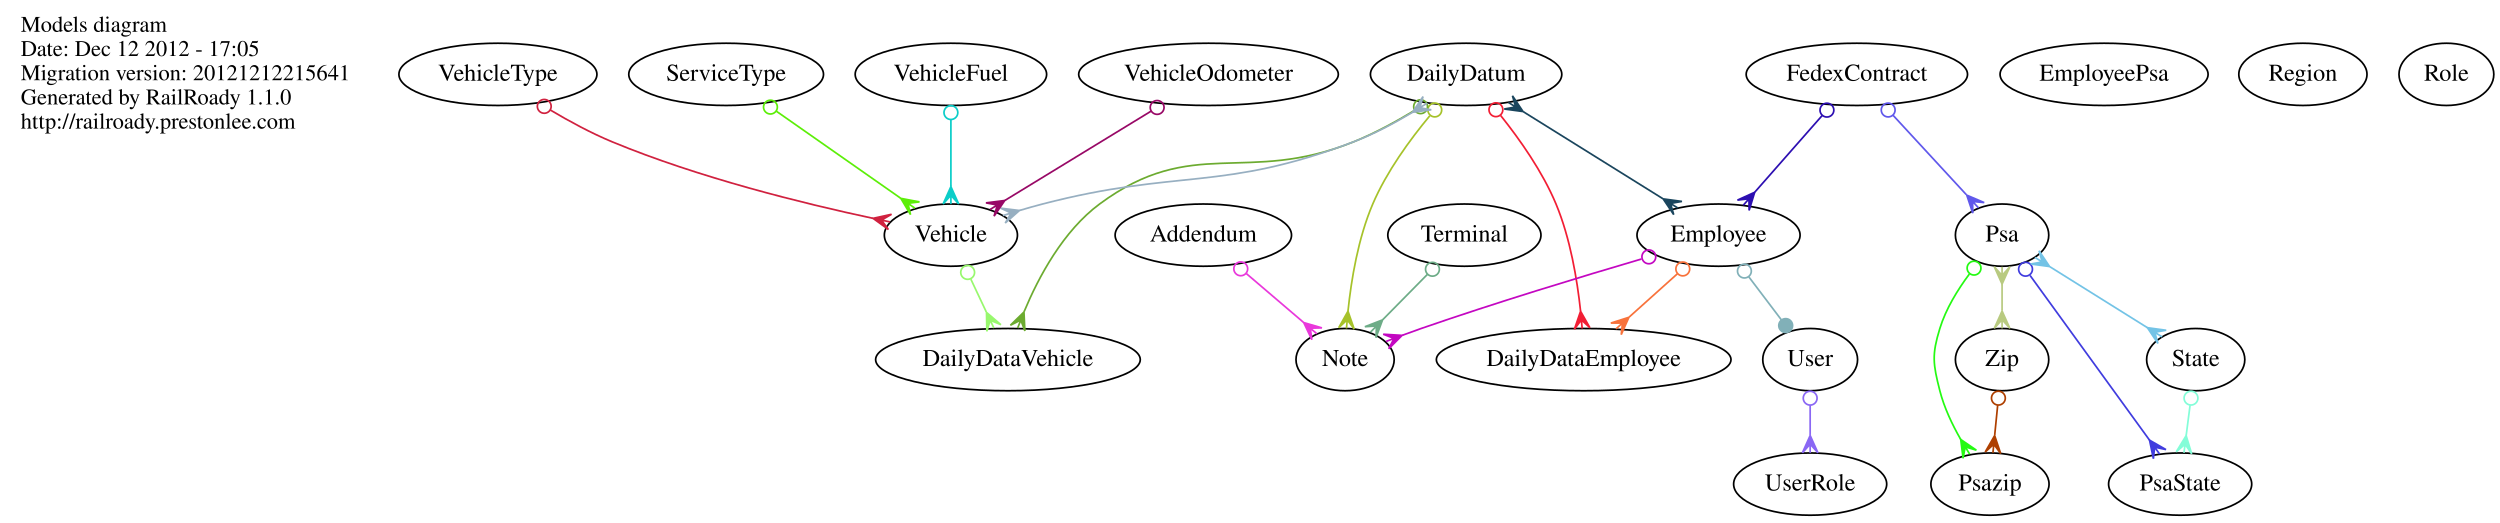
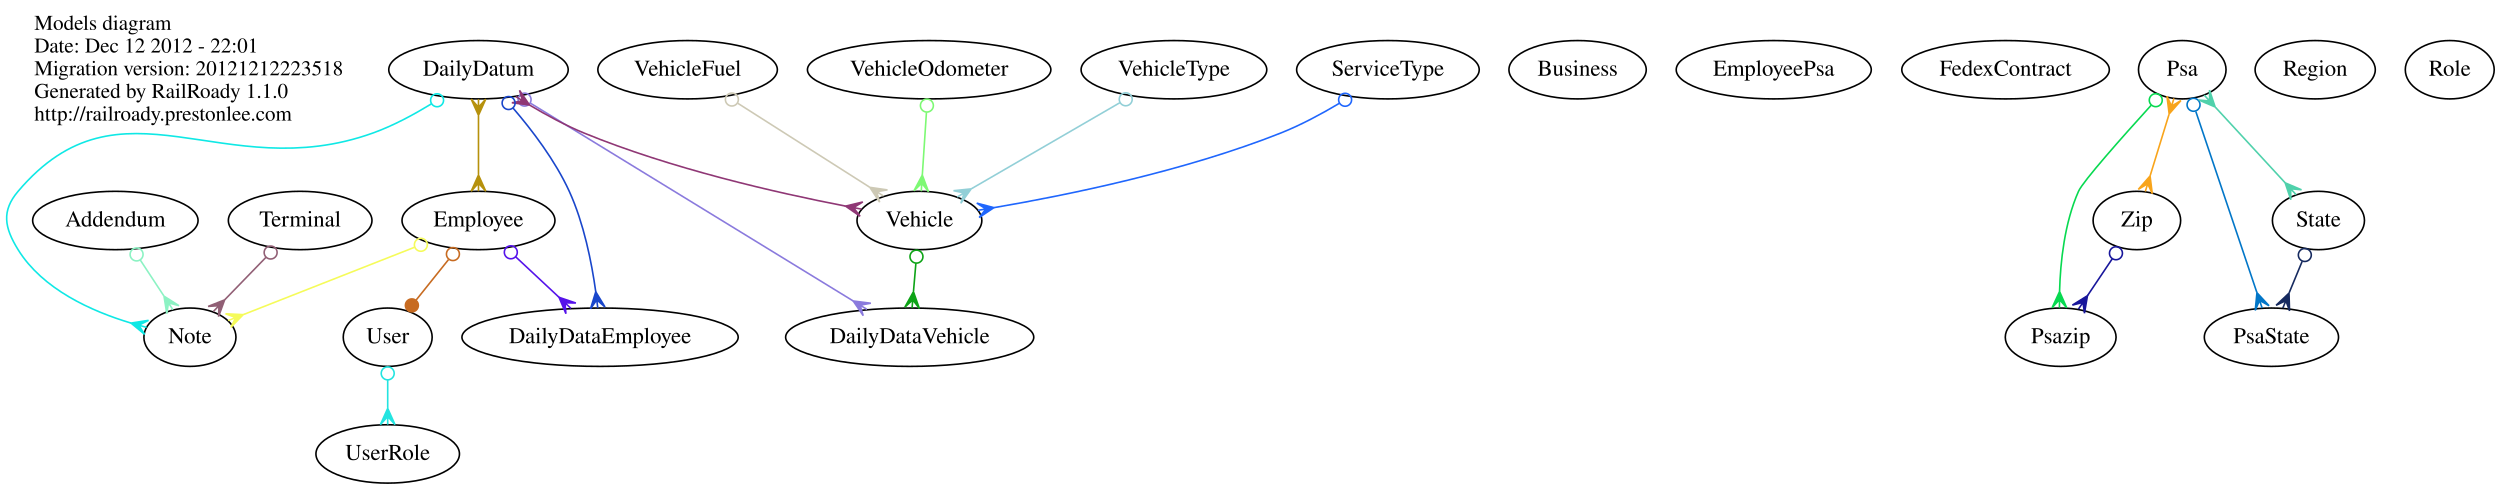
- <svg xmlns="http://www.w3.org/2000/svg" width="1446pt" height="302pt" viewBox="0.00 0.00 1446.00 302.00">
+ <svg xmlns="http://www.w3.org/2000/svg" width="1542pt" height="302pt" viewBox="0.00 0.00 1542.16 302.00">
  <g id="graph0" class="graph" transform="scale(1 1) rotate(0) translate(4 298)">
-     <polygon fill="white" stroke="white" points="-4,5 -4,-298 1443,-298 1443,5 -4,5" />
+     <polygon fill="white" stroke="white" points="-4,5 -4,-298 1539.16,-298 1539.16,5 -4,5" />
    <g id="node1" class="node">
-       <text text-anchor="start" x="8" y="-279.6" font-family="Times,serif" font-size="13.00">Models diagram</text>
-       <text text-anchor="start" x="8" y="-265.6" font-family="Times,serif" font-size="13.00">Date: Dec 12 2012 - 17:05</text>
-       <text text-anchor="start" x="8" y="-251.6" font-family="Times,serif" font-size="13.00">Migration version: 20121212215641</text>
-       <text text-anchor="start" x="8" y="-237.6" font-family="Times,serif" font-size="13.00">Generated by RailRoady 1.1.0</text>
-       <text text-anchor="start" x="8" y="-223.6" font-family="Times,serif" font-size="13.00">http://railroady.prestonlee.com</text>
+       <text text-anchor="start" x="17.159" y="-279.6" font-family="Times,serif" font-size="13.00">Models diagram</text>
+       <text text-anchor="start" x="17.159" y="-265.6" font-family="Times,serif" font-size="13.00">Date: Dec 12 2012 - 22:01</text>
+       <text text-anchor="start" x="17.159" y="-251.6" font-family="Times,serif" font-size="13.00">Migration version: 20121212223518</text>
+       <text text-anchor="start" x="17.159" y="-237.6" font-family="Times,serif" font-size="13.00">Generated by RailRoady 1.1.0</text>
+       <text text-anchor="start" x="17.159" y="-223.6" font-family="Times,serif" font-size="13.00">http://railroady.prestonlee.com</text>
    </g>
    <g id="node2" class="node">
-       <ellipse fill="none" stroke="black" cx="692" cy="-162" rx="51.019" ry="18" />
-       <text text-anchor="middle" x="692" y="-158.3" font-family="Times,serif" font-size="14.00">Addendum</text>
+       <ellipse fill="none" stroke="black" cx="67.159" cy="-162" rx="51.019" ry="18" />
+       <text text-anchor="middle" x="67.159" y="-158.3" font-family="Times,serif" font-size="14.00">Addendum</text>
+     </g>
+     <g id="node10" class="node">
+       <ellipse fill="none" stroke="black" cx="113.159" cy="-90" rx="28.395" ry="18" />
+       <text text-anchor="middle" x="113.159" y="-86.3" font-family="Times,serif" font-size="14.00">Note</text>
+     </g>
+     <g id="edge1" class="edge">
+       <path fill="none" stroke="#8cf2c3" d="M82.462,-137.713C87.121,-130.623 92.257,-122.808 96.972,-115.633" />
+       <ellipse fill="none" stroke="#8cf2c3" cx="80.257" cy="-141.068" rx="4" ry="4" />
+       <polygon fill="#8cf2c3" stroke="#8cf2c3" points="97.161,-115.345 106.413,-109.459 99.907,-111.167 102.653,-106.988 102.653,-106.988 102.653,-106.988 99.907,-111.167 98.892,-104.517 97.161,-115.345 97.161,-115.345" />
+     </g>
+     <g id="node3" class="node">
+       <ellipse fill="none" stroke="black" cx="969.159" cy="-255" rx="42.346" ry="18" />
+       <text text-anchor="middle" x="969.159" y="-251.3" font-family="Times,serif" font-size="14.00">Business</text>
+     </g>
+     <g id="node4" class="node">
+       <ellipse fill="none" stroke="black" cx="366.159" cy="-90" rx="85.214" ry="18" />
+       <text text-anchor="middle" x="366.159" y="-86.3" font-family="Times,serif" font-size="14.00">DailyDataEmployee</text>
+     </g>
+     <g id="node5" class="node">
+       <ellipse fill="none" stroke="black" cx="557.159" cy="-90" rx="76.539" ry="18" />
+       <text text-anchor="middle" x="557.159" y="-86.3" font-family="Times,serif" font-size="14.00">DailyDataVehicle</text>
+     </g>
+     <g id="node6" class="node">
+       <ellipse fill="none" stroke="black" cx="291.159" cy="-255" rx="55.344" ry="18" />
+       <text text-anchor="middle" x="291.159" y="-251.3" font-family="Times,serif" font-size="14.00">DailyDatum</text>
+     </g>
+     <g id="edge2" class="edge">
+       <path fill="none" stroke="#0fe8e5" d="M262.155,-233.981C251.291,-227.323 238.567,-220.473 226.159,-216 133.365,-182.55 71.001,-255.193 7.159,-180 -3.196,-167.803 -1.252,-157.61 7.159,-144 22.275,-119.542 52.475,-105.993 76.786,-98.731" />
+       <ellipse fill="none" stroke="#0fe8e5" cx="265.621" cy="-236.168" rx="4" ry="4" />
+       <polygon fill="#0fe8e5" stroke="#0fe8e5" points="76.802,-98.727 87.637,-100.414 81.623,-97.401 86.444,-96.075 86.444,-96.075 86.444,-96.075 81.623,-97.401 85.251,-91.736 76.802,-98.727 76.802,-98.727" />
+     </g>
+     <g id="edge3" class="edge">
+       <path fill="none" stroke="#8a7add" d="M323.006,-234.485C373.185,-203.736 470.274,-144.241 522.275,-112.376" />
+       <ellipse fill="none" stroke="#8a7add" cx="319.594" cy="-236.575" rx="4" ry="4" />
+       <polygon fill="#8a7add" stroke="#8a7add" points="522.303,-112.359 533.181,-110.971 526.567,-109.747 530.83,-107.134 530.83,-107.134 530.83,-107.134 526.567,-109.747 528.479,-103.297 522.303,-112.359 522.303,-112.359" />
+     </g>
+     <g id="node21" class="node">
+       <ellipse fill="none" stroke="black" cx="563.159" cy="-162" rx="38.495" ry="18" />
+       <text text-anchor="middle" x="563.159" y="-158.3" font-family="Times,serif" font-size="14.00">Vehicle</text>
+     </g>
+     <g id="edge4" class="edge">
+       <path fill="none" stroke="#8f3775" d="M322.787,-233.136C333.115,-226.977 344.844,-220.649 356.159,-216 409.686,-194.007 474.841,-179.138 517.577,-170.877" />
+       <polygon fill="#8f3775" stroke="#8f3775" points="322.64,-233.226 311.763,-234.623 318.378,-235.842 314.117,-238.458 314.117,-238.458 314.117,-238.458 318.378,-235.842 316.471,-242.293 322.64,-233.226 322.64,-233.226" />
+       <polygon fill="#8f3775" stroke="#8f3775" points="517.58,-170.876 528.242,-173.438 522.493,-169.946 527.406,-169.017 527.406,-169.017 527.406,-169.017 522.493,-169.946 526.569,-164.595 517.58,-170.876 517.58,-170.876" />
+     </g>
+     <g id="edge5" class="edge">
+       <path fill="none" stroke="#1946cb" d="M312.389,-231.456C324.314,-217.603 338.499,-198.93 347.159,-180 356.17,-160.303 360.979,-136.179 363.502,-118.018" />
+       <ellipse fill="none" stroke="#1946cb" cx="309.74" cy="-234.463" rx="4" ry="4" />
+       <polygon fill="#1946cb" stroke="#1946cb" points="363.502,-118.016 369.203,-108.648 364.12,-113.054 364.738,-108.092 364.738,-108.092 364.738,-108.092 364.12,-113.054 360.272,-107.536 363.502,-118.016 363.502,-118.016" />
+     </g>
+     <g id="node7" class="node">
+       <ellipse fill="none" stroke="black" cx="291.159" cy="-162" rx="47.169" ry="18" />
+       <text text-anchor="middle" x="291.159" y="-158.3" font-family="Times,serif" font-size="14.00">Employee</text>
+     </g>
+     <g id="edge6" class="edge">
+       <path fill="none" stroke="#b6910c" d="M291.159,-226.549C291.159,-215.083 291.159,-201.792 291.159,-190.339" />
+       <polygon fill="#b6910c" stroke="#b6910c" points="291.159,-226.884 286.659,-236.884 291.159,-231.884 291.159,-236.884 291.159,-236.884 291.159,-236.884 291.159,-231.884 295.659,-236.884 291.159,-226.884 291.159,-226.884" />
+       <polygon fill="#b6910c" stroke="#b6910c" points="291.159,-190.04 295.659,-180.04 291.159,-185.04 291.159,-180.04 291.159,-180.04 291.159,-180.04 291.159,-185.04 286.659,-180.04 291.159,-190.04 291.159,-190.04" />
+     </g>
+     <g id="edge7" class="edge">
+       <path fill="none" stroke="#f5fb5a" d="M251.62,-145.451C219.975,-133.006 176.105,-115.754 146.286,-104.027" />
+       <ellipse fill="none" stroke="#f5fb5a" cx="255.614" cy="-147.021" rx="4" ry="4" />
+       <polygon fill="#f5fb5a" stroke="#f5fb5a" points="146.057,-103.937 138.397,-96.09 141.403,-102.107 136.75,-100.277 136.75,-100.277 136.75,-100.277 141.403,-102.107 135.103,-104.465 146.057,-103.937 146.057,-103.937" />
+     </g>
+     <g id="node19" class="node">
+       <ellipse fill="none" stroke="black" cx="235.159" cy="-90" rx="27.422" ry="18" />
+       <text text-anchor="middle" x="235.159" y="-86.3" font-family="Times,serif" font-size="14.00">User</text>
+     </g>
+     <g id="edge8" class="edge">
+       <path fill="none" stroke="#c76b21" d="M272.685,-137.908C266.244,-129.856 259.039,-120.85 252.678,-112.898" />
+       <ellipse fill="none" stroke="#c76b21" cx="275.389" cy="-141.287" rx="4" ry="4" />
+       <ellipse fill="#c76b21" stroke="#c76b21" cx="250.067" cy="-109.634" rx="4" ry="4" />
+     </g>
+     <g id="edge9" class="edge">
+       <path fill="none" stroke="#5512ea" d="M314.032,-139.652C322.506,-131.743 332.162,-122.731 340.841,-114.631" />
+       <ellipse fill="none" stroke="#5512ea" cx="311.102" cy="-142.387" rx="4" ry="4" />
+       <polygon fill="#5512ea" stroke="#5512ea" points="340.851,-114.621 351.232,-111.087 344.507,-111.209 348.162,-107.797 348.162,-107.797 348.162,-107.797 344.507,-111.209 345.092,-104.508 340.851,-114.621 340.851,-114.621" />
+     </g>
+     <g id="node8" class="node">
+       <ellipse fill="none" stroke="black" cx="1090.16" cy="-255" rx="60.167" ry="18" />
+       <text text-anchor="middle" x="1090.16" y="-251.3" font-family="Times,serif" font-size="14.00">EmployeePsa</text>
    </g>
    <g id="node9" class="node">
-       <ellipse fill="none" stroke="black" cx="774" cy="-90" rx="28.395" ry="18" />
-       <text text-anchor="middle" x="774" y="-86.3" font-family="Times,serif" font-size="14.00">Note</text>
-     </g>
-     <g id="edge1" class="edge">
-       <path fill="none" stroke="#e938db" d="M716.863,-139.776C727.312,-130.856 739.425,-120.516 749.801,-111.657" />
-       <ellipse fill="none" stroke="#e938db" cx="713.649" cy="-142.519" rx="4" ry="4" />
-       <polygon fill="#e938db" stroke="#e938db" points="750.08,-111.419 760.608,-108.349 753.883,-108.173 757.686,-104.927 757.686,-104.927 757.686,-104.927 753.883,-108.173 754.764,-101.504 750.08,-111.419 750.08,-111.419" />
-     </g>
-     <g id="node3" class="node">
-       <ellipse fill="none" stroke="black" cx="912" cy="-90" rx="85.214" ry="18" />
-       <text text-anchor="middle" x="912" y="-86.3" font-family="Times,serif" font-size="14.00">DailyDataEmployee</text>
-     </g>
-     <g id="node4" class="node">
-       <ellipse fill="none" stroke="black" cx="579" cy="-90" rx="76.539" ry="18" />
-       <text text-anchor="middle" x="579" y="-86.3" font-family="Times,serif" font-size="14.00">DailyDataVehicle</text>
-     </g>
-     <g id="node5" class="node">
-       <ellipse fill="none" stroke="black" cx="844" cy="-255" rx="55.344" ry="18" />
-       <text text-anchor="middle" x="844" y="-251.3" font-family="Times,serif" font-size="14.00">DailyDatum</text>
-     </g>
-     <g id="edge2" class="edge">
-       <path fill="none" stroke="#a6c22a" d="M823.016,-231.053C811.515,-217.231 798.008,-198.724 790,-180 781.576,-160.304 777.587,-136.319 775.698,-118.213" />
-       <ellipse fill="none" stroke="#a6c22a" cx="825.872" cy="-234.4" rx="4" ry="4" />
-       <polygon fill="#a6c22a" stroke="#a6c22a" points="775.68,-118.01 779.274,-107.65 775.236,-113.03 774.791,-108.05 774.791,-108.05 774.791,-108.05 775.236,-113.03 770.309,-108.449 775.68,-118.01 775.68,-118.01" />
-     </g>
-     <g id="edge3" class="edge">
-       <path fill="none" stroke="#6cab30" d="M814.263,-234.183C803.499,-227.674 791.027,-220.868 779,-216 716.65,-190.763 686.075,-220.004 632,-180 610.975,-164.446 596.733,-137.842 588.354,-117.762" />
-       <ellipse fill="none" stroke="#6cab30" cx="817.667" cy="-236.289" rx="4" ry="4" />
-       <polygon fill="#6cab30" stroke="#6cab30" points="588.264,-117.534 588.792,-106.581 586.434,-112.881 584.604,-108.228 584.604,-108.228 584.604,-108.228 586.434,-112.881 580.416,-109.875 588.264,-117.534 588.264,-117.534" />
+       <ellipse fill="none" stroke="black" cx="1233.16" cy="-255" rx="64.017" ry="18" />
+       <text text-anchor="middle" x="1233.16" y="-251.3" font-family="Times,serif" font-size="14.00">FedexContract</text>
+     </g>
+     <g id="node11" class="node">
+       <ellipse fill="none" stroke="black" cx="1342.16" cy="-255" rx="27" ry="18" />
+       <text text-anchor="middle" x="1342.16" y="-251.3" font-family="Times,serif" font-size="14.00">Psa</text>
+     </g>
+     <g id="node13" class="node">
+       <ellipse fill="none" stroke="black" cx="1267.16" cy="-90" rx="34.171" ry="18" />
+       <text text-anchor="middle" x="1267.16" y="-86.3" font-family="Times,serif" font-size="14.00">Psazip</text>
+     </g>
+     <g id="edge10" class="edge">
+       <path fill="none" stroke="#07d950" d="M1322.98,-233.1C1305.14,-213.466 1280.91,-186.198 1278.16,-180 1269.54,-160.585 1266.98,-136.581 1266.47,-118.397" />
+       <ellipse fill="none" stroke="#07d950" cx="1325.81" cy="-236.214" rx="4" ry="4" />
+       <polygon fill="#07d950" stroke="#07d950" points="1266.47,-118.18 1270.88,-108.141 1266.43,-113.18 1266.38,-108.181 1266.38,-108.181 1266.38,-108.181 1266.43,-113.18 1261.88,-108.22 1266.47,-118.18 1266.47,-118.18" />
+     </g>
+     <g id="node25" class="node">
+       <ellipse fill="none" stroke="black" cx="1314.16" cy="-162" rx="27" ry="18" />
+       <text text-anchor="middle" x="1314.16" y="-158.3" font-family="Times,serif" font-size="14.00">Zip</text>
+     </g>
+     <g id="edge11" class="edge">
+       <path fill="none" stroke="#f8a41b" d="M1333.96,-227.356C1330.31,-215.493 1326.02,-201.552 1322.37,-189.684" />
+       <polygon fill="#f8a41b" stroke="#f8a41b" points="1334.08,-227.751 1332.72,-238.633 1335.55,-232.53 1337.02,-237.309 1337.02,-237.309 1337.02,-237.309 1335.55,-232.53 1341.32,-235.986 1334.08,-227.751 1334.08,-227.751" />
+       <polygon fill="#f8a41b" stroke="#f8a41b" points="1322.3,-189.451 1323.66,-178.57 1320.83,-184.672 1319.36,-179.893 1319.36,-179.893 1319.36,-179.893 1320.83,-184.672 1315.06,-181.217 1322.3,-189.451 1322.3,-189.451" />
+     </g>
+     <g id="node12" class="node">
+       <ellipse fill="none" stroke="black" cx="1397.16" cy="-90" rx="41.394" ry="18" />
+       <text text-anchor="middle" x="1397.16" y="-86.3" font-family="Times,serif" font-size="14.00">PsaState</text>
+     </g>
+     <g id="edge12" class="edge">
+       <path fill="none" stroke="#0176c8" d="M1350.52,-229.236C1360.67,-199.145 1377.73,-148.577 1388.16,-117.657" />
+       <ellipse fill="none" stroke="#0176c8" cx="1349.12" cy="-233.38" rx="4" ry="4" />
+       <polygon fill="#0176c8" stroke="#0176c8" points="1388.23,-117.458 1395.69,-109.421 1389.83,-112.72 1391.43,-107.983 1391.43,-107.983 1391.43,-107.983 1389.83,-112.72 1387.17,-106.544 1388.23,-117.458 1388.23,-117.458" />
+     </g>
+     <g id="node17" class="node">
+       <ellipse fill="none" stroke="black" cx="1426.16" cy="-162" rx="28.395" ry="18" />
+       <text text-anchor="middle" x="1426.16" y="-158.3" font-family="Times,serif" font-size="14.00">State</text>
+     </g>
+     <g id="edge13" class="edge">
+       <path fill="none" stroke="#4fd1ab" d="M1362.76,-231.68C1375.8,-217.556 1392.59,-199.366 1405.62,-185.255" />
+       <polygon fill="#4fd1ab" stroke="#4fd1ab" points="1362.44,-232.031 1352.35,-236.327 1359.05,-235.705 1355.66,-239.379 1355.66,-239.379 1355.66,-239.379 1359.05,-235.705 1358.96,-242.432 1362.44,-232.031 1362.44,-232.031" />
+       <polygon fill="#4fd1ab" stroke="#4fd1ab" points="1405.63,-185.235 1415.72,-180.939 1409.03,-181.561 1412.42,-177.887 1412.42,-177.887 1412.42,-177.887 1409.03,-181.561 1409.11,-174.834 1405.63,-185.235 1405.63,-185.235" />
+     </g>
+     <g id="node14" class="node">
+       <ellipse fill="none" stroke="black" cx="1424.16" cy="-255" rx="37.07" ry="18" />
+       <text text-anchor="middle" x="1424.16" y="-251.3" font-family="Times,serif" font-size="14.00">Region</text>
+     </g>
+     <g id="node15" class="node">
+       <ellipse fill="none" stroke="black" cx="1507.16" cy="-255" rx="27.422" ry="18" />
+       <text text-anchor="middle" x="1507.16" y="-251.3" font-family="Times,serif" font-size="14.00">Role</text>
+     </g>
+     <g id="node16" class="node">
+       <ellipse fill="none" stroke="black" cx="852.159" cy="-255" rx="56.317" ry="18" />
+       <text text-anchor="middle" x="852.159" y="-251.3" font-family="Times,serif" font-size="14.00">ServiceType</text>
+     </g>
+     <g id="edge14" class="edge">
+       <path fill="none" stroke="#1f66fd" d="M822.22,-234.315C811.227,-227.754 798.458,-220.882 786.159,-216 727.188,-192.591 655.171,-177.783 609.234,-169.942" />
+       <ellipse fill="none" stroke="#1f66fd" cx="825.75" cy="-236.472" rx="4" ry="4" />
+       <polygon fill="#1f66fd" stroke="#1f66fd" points="609.139,-169.926 600.016,-163.843 604.208,-169.104 599.276,-168.281 599.276,-168.281 599.276,-168.281 604.208,-169.104 598.536,-172.72 609.139,-169.926 609.139,-169.926" />
+     </g>
+     <g id="edge15" class="edge">
+       <path fill="none" stroke="#162a5f" d="M1416.12,-136.778C1413.54,-130.544 1410.75,-123.805 1408.12,-117.463" />
+       <ellipse fill="none" stroke="#162a5f" cx="1417.76" cy="-140.716" rx="4" ry="4" />
+       <polygon fill="#162a5f" stroke="#162a5f" points="1408.01,-117.195 1408.34,-106.234 1406.1,-112.575 1404.18,-107.956 1404.18,-107.956 1404.18,-107.956 1406.1,-112.575 1400.03,-109.679 1408.01,-117.195 1408.01,-117.195" />
+     </g>
+     <g id="node18" class="node">
+       <ellipse fill="none" stroke="black" cx="181.159" cy="-162" rx="44.295" ry="18" />
+       <text text-anchor="middle" x="181.159" y="-158.3" font-family="Times,serif" font-size="14.00">Terminal</text>
+     </g>
+     <g id="edge16" class="edge">
+       <path fill="none" stroke="#915f75" d="M160.101,-139.322C152.024,-131.008 142.801,-121.514 134.681,-113.155" />
+       <ellipse fill="none" stroke="#915f75" cx="162.942" cy="-142.247" rx="4" ry="4" />
+       <polygon fill="#915f75" stroke="#915f75" points="134.566,-113.037 130.826,-102.728 131.082,-109.45 127.598,-105.864 127.598,-105.864 127.598,-105.864 131.082,-109.45 124.371,-108.999 134.566,-113.037 134.566,-113.037" />
    </g>
    <g id="node20" class="node">
-       <ellipse fill="none" stroke="black" cx="546" cy="-162" rx="38.495" ry="18" />
-       <text text-anchor="middle" x="546" y="-158.3" font-family="Times,serif" font-size="14.00">Vehicle</text>
-     </g>
-     <g id="edge4" class="edge">
-       <path fill="none" stroke="#97afc1" d="M812.772,-232.923C802.391,-226.697 790.53,-220.382 779,-216 702.738,-187.015 677.969,-200.492 599,-180 594.674,-178.877 590.181,-177.606 585.723,-176.275" />
-       <polygon fill="#97afc1" stroke="#97afc1" points="812.973,-233.048 819.096,-242.145 817.221,-235.685 821.469,-238.322 821.469,-238.322 821.469,-238.322 817.221,-235.685 823.843,-234.499 812.973,-233.048 812.973,-233.048" />
-       <polygon fill="#97afc1" stroke="#97afc1" points="585.652,-176.253 577.425,-169.004 580.875,-174.779 576.097,-173.304 576.097,-173.304 576.097,-173.304 580.875,-174.779 574.77,-177.604 585.652,-176.253 585.652,-176.253" />
-     </g>
-     <g id="edge5" class="edge">
-       <path fill="none" stroke="#f21e34" d="M863.962,-231.206C875.078,-217.311 888.207,-198.681 896,-180 904.247,-160.229 908.249,-136.249 910.187,-118.164" />
-       <ellipse fill="none" stroke="#f21e34" cx="861.235" cy="-234.532" rx="4" ry="4" />
-       <polygon fill="#f21e34" stroke="#f21e34" points="910.205,-117.972 915.607,-108.43 910.666,-112.994 911.127,-108.015 911.127,-108.015 911.127,-108.015 910.666,-112.994 906.646,-107.6 910.205,-117.972 910.205,-117.972" />
-     </g>
-     <g id="node6" class="node">
-       <ellipse fill="none" stroke="black" cx="990" cy="-162" rx="47.169" ry="18" />
-       <text text-anchor="middle" x="990" y="-158.3" font-family="Times,serif" font-size="14.00">Employee</text>
-     </g>
-     <g id="edge6" class="edge">
-       <path fill="none" stroke="#1a455d" d="M877.225,-233.291C901.358,-218.25 933.839,-198.004 957.745,-183.104" />
-       <polygon fill="#1a455d" stroke="#1a455d" points="876.924,-233.479 866.057,-234.95 872.68,-236.124 868.437,-238.769 868.437,-238.769 868.437,-238.769 872.68,-236.124 870.817,-242.588 876.924,-233.479 876.924,-233.479" />
-       <polygon fill="#1a455d" stroke="#1a455d" points="957.965,-182.967 968.832,-181.497 962.208,-180.322 966.451,-177.678 966.451,-177.678 966.451,-177.678 962.208,-180.322 964.071,-173.859 957.965,-182.967 957.965,-182.967" />
-     </g>
-     <g id="edge7" class="edge">
-       <path fill="none" stroke="#c307c1" d="M945.426,-148.194C910.539,-137.948 860.909,-122.88 818,-108 814.465,-106.774 810.79,-105.444 807.139,-104.087" />
-       <ellipse fill="none" stroke="#c307c1" cx="949.682" cy="-149.44" rx="4" ry="4" />
-       <polygon fill="#c307c1" stroke="#c307c1" points="806.986,-104.029 799.233,-96.274 802.311,-102.255 797.637,-100.481 797.637,-100.481 797.637,-100.481 802.311,-102.255 796.04,-104.688 806.986,-104.029 806.986,-104.029" />
-     </g>
-     <g id="node18" class="node">
-       <ellipse fill="none" stroke="black" cx="1043" cy="-90" rx="27.422" ry="18" />
-       <text text-anchor="middle" x="1043" y="-86.3" font-family="Times,serif" font-size="14.00">User</text>
-     </g>
-     <g id="edge8" class="edge">
-       <path fill="none" stroke="#81b0b8" d="M1007.48,-137.908C1013.58,-129.856 1020.4,-120.85 1026.42,-112.898" />
-       <ellipse fill="none" stroke="#81b0b8" cx="1004.97" cy="-141.222" rx="4" ry="4" />
-       <ellipse fill="#81b0b8" stroke="#81b0b8" cx="1028.84" cy="-109.7" rx="4" ry="4" />
-     </g>
-     <g id="edge9" class="edge">
-       <path fill="none" stroke="#f8723b" d="M966.212,-139.652C957.4,-131.743 947.358,-122.731 938.331,-114.631" />
-       <ellipse fill="none" stroke="#f8723b" cx="969.324" cy="-142.444" rx="4" ry="4" />
-       <polygon fill="#f8723b" stroke="#f8723b" points="938.159,-114.476 933.723,-104.448 934.438,-111.137 930.717,-107.797 930.717,-107.797 930.717,-107.797 934.438,-111.137 927.711,-111.146 938.159,-114.476 938.159,-114.476" />
-     </g>
-     <g id="node7" class="node">
-       <ellipse fill="none" stroke="black" cx="1213" cy="-255" rx="60.167" ry="18" />
-       <text text-anchor="middle" x="1213" y="-251.3" font-family="Times,serif" font-size="14.00">EmployeePsa</text>
-     </g>
-     <g id="node8" class="node">
-       <ellipse fill="none" stroke="black" cx="1070" cy="-255" rx="64.017" ry="18" />
-       <text text-anchor="middle" x="1070" y="-251.3" font-family="Times,serif" font-size="14.00">FedexContract</text>
-     </g>
-     <g id="edge10" class="edge">
-       <path fill="none" stroke="#2c0eb1" d="M1049.93,-231.174C1038.06,-217.668 1023.04,-200.581 1011,-186.893" />
-       <ellipse fill="none" stroke="#2c0eb1" cx="1052.69" cy="-234.305" rx="4" ry="4" />
-       <polygon fill="#2c0eb1" stroke="#2c0eb1" points="1010.91,-186.789 1007.69,-176.308 1007.61,-183.034 1004.31,-179.279 1004.31,-179.279 1004.31,-179.279 1007.61,-183.034 1000.93,-182.25 1010.91,-186.789 1010.91,-186.789" />
-     </g>
-     <g id="node10" class="node">
-       <ellipse fill="none" stroke="black" cx="1154" cy="-162" rx="27" ry="18" />
-       <text text-anchor="middle" x="1154" y="-158.3" font-family="Times,serif" font-size="14.00">Psa</text>
-     </g>
-     <g id="edge11" class="edge">
-       <path fill="none" stroke="#6058eb" d="M1090.85,-231.416C1103.77,-217.412 1120.32,-199.489 1133.23,-185.501" />
-       <ellipse fill="none" stroke="#6058eb" cx="1088.12" cy="-234.37" rx="4" ry="4" />
-       <polygon fill="#6058eb" stroke="#6058eb" points="1133.58,-185.127 1143.66,-180.831 1136.97,-181.453 1140.36,-177.779 1140.36,-177.779 1140.36,-177.779 1136.97,-181.453 1137.05,-174.727 1133.58,-185.127 1133.58,-185.127" />
-     </g>
-     <g id="node12" class="node">
-       <ellipse fill="none" stroke="black" cx="1147" cy="-18" rx="34.171" ry="18" />
-       <text text-anchor="middle" x="1147" y="-14.3" font-family="Times,serif" font-size="14.00">Psazip</text>
-     </g>
-     <g id="edge12" class="edge">
-       <path fill="none" stroke="#24fa12" d="M1135.12,-139.543C1128.33,-130.456 1121.49,-119.353 1118,-108 1113.3,-92.707 1114.04,-87.501 1118,-72 1120.48,-62.299 1125.14,-52.462 1130.02,-43.941" />
-       <ellipse fill="none" stroke="#24fa12" cx="1137.78" cy="-142.923" rx="4" ry="4" />
-       <polygon fill="#24fa12" stroke="#24fa12" points="1130.09,-43.818 1139.14,-37.62 1132.69,-39.548 1135.29,-35.278 1135.29,-35.278 1135.29,-35.278 1132.69,-39.548 1131.45,-32.937 1130.09,-43.818 1130.09,-43.818" />
+       <ellipse fill="none" stroke="black" cx="235.159" cy="-18" rx="44.271" ry="18" />
+       <text text-anchor="middle" x="235.159" y="-14.3" font-family="Times,serif" font-size="14.00">UserRole</text>
+     </g>
+     <g id="edge17" class="edge">
+       <path fill="none" stroke="#23e4e0" d="M235.159,-63.64C235.159,-58.063 235.159,-52.132 235.159,-46.476" />
+       <ellipse fill="none" stroke="#23e4e0" cx="235.159" cy="-67.697" rx="4" ry="4" />
+       <polygon fill="#23e4e0" stroke="#23e4e0" points="235.159,-46.104 239.659,-36.104 235.159,-41.104 235.159,-36.104 235.159,-36.104 235.159,-36.104 235.159,-41.104 230.659,-36.104 235.159,-46.104 235.159,-46.104" />
+     </g>
+     <g id="edge18" class="edge">
+       <path fill="none" stroke="#0da316" d="M560.985,-135.64C560.507,-130.063 559.999,-124.132 559.514,-118.476" />
+       <ellipse fill="none" stroke="#0da316" cx="561.334" cy="-139.711" rx="4" ry="4" />
+       <polygon fill="#0da316" stroke="#0da316" points="559.479,-118.068 563.109,-107.72 559.052,-113.086 558.625,-108.104 558.625,-108.104 558.625,-108.104 559.052,-113.086 554.142,-108.489 559.479,-118.068 559.479,-118.068" />
+     </g>
+     <g id="node22" class="node">
+       <ellipse fill="none" stroke="black" cx="420.159" cy="-255" rx="55.368" ry="18" />
+       <text text-anchor="middle" x="420.159" y="-251.3" font-family="Times,serif" font-size="14.00">VehicleFuel</text>
+     </g>
+     <g id="edge19" class="edge">
+       <path fill="none" stroke="#cdc9b5" d="M451.063,-234.334C475.099,-219.039 508.288,-197.918 532.309,-182.632" />
+       <ellipse fill="none" stroke="#cdc9b5" cx="447.469" cy="-236.621" rx="4" ry="4" />
+       <polygon fill="#cdc9b5" stroke="#cdc9b5" points="532.592,-182.452 543.445,-180.88 536.81,-179.767 541.029,-177.083 541.029,-177.083 541.029,-177.083 536.81,-179.767 538.613,-173.287 532.592,-182.452 532.592,-182.452" />
+     </g>
+     <g id="node23" class="node">
+       <ellipse fill="none" stroke="black" cx="569.159" cy="-255" rx="75.09" ry="18" />
+       <text text-anchor="middle" x="569.159" y="-251.3" font-family="Times,serif" font-size="14.00">VehicleOdometer</text>
+     </g>
+     <g id="edge20" class="edge">
+       <path fill="none" stroke="#7df974" d="M567.493,-228.729C566.701,-216.725 565.755,-202.362 564.948,-190.129" />
+       <ellipse fill="none" stroke="#7df974" cx="567.767" cy="-232.892" rx="4" ry="4" />
+       <polygon fill="#7df974" stroke="#7df974" points="564.941,-190.018 568.773,-179.744 564.612,-185.029 564.283,-180.04 564.283,-180.04 564.283,-180.04 564.612,-185.029 559.792,-180.336 564.941,-190.018 564.941,-190.018" />
    </g>
    <g id="node24" class="node">
-       <ellipse fill="none" stroke="black" cx="1154" cy="-90" rx="27" ry="18" />
-       <text text-anchor="middle" x="1154" y="-86.3" font-family="Times,serif" font-size="14.00">Zip</text>
-     </g>
-     <g id="edge13" class="edge">
-       <path fill="none" stroke="#b8ca80" d="M1154,-133.665C1154,-128.687 1154,-123.491 1154,-118.507" />
-       <polygon fill="#b8ca80" stroke="#b8ca80" points="1154,-133.697 1149.5,-143.697 1154,-138.697 1154,-143.697 1154,-143.697 1154,-143.697 1154,-138.697 1158.5,-143.697 1154,-133.697 1154,-133.697" />
-       <polygon fill="#b8ca80" stroke="#b8ca80" points="1154,-118.104 1158.5,-108.104 1154,-113.104 1154,-108.104 1154,-108.104 1154,-108.104 1154,-113.104 1149.5,-108.104 1154,-118.104 1154,-118.104" />
-     </g>
-     <g id="node11" class="node">
-       <ellipse fill="none" stroke="black" cx="1257" cy="-18" rx="41.394" ry="18" />
-       <text text-anchor="middle" x="1257" y="-14.3" font-family="Times,serif" font-size="14.00">PsaState</text>
-     </g>
-     <g id="edge14" class="edge">
-       <path fill="none" stroke="#403cde" d="M1170.17,-138.703C1188.96,-112.797 1219.87,-70.194 1239.29,-43.416" />
-       <ellipse fill="none" stroke="#403cde" cx="1167.57" cy="-142.295" rx="4" ry="4" />
-       <polygon fill="#403cde" stroke="#403cde" points="1239.29,-43.414 1248.81,-37.962 1242.23,-39.367 1245.16,-35.319 1245.16,-35.319 1245.16,-35.319 1242.23,-39.367 1241.52,-32.677 1239.29,-43.414 1239.29,-43.414" />
-     </g>
-     <g id="node16" class="node">
-       <ellipse fill="none" stroke="black" cx="1266" cy="-90" rx="28.395" ry="18" />
-       <text text-anchor="middle" x="1266" y="-86.3" font-family="Times,serif" font-size="14.00">State</text>
-     </g>
-     <g id="edge15" class="edge">
-       <path fill="none" stroke="#73c3e6" d="M1181.73,-143.668C1198.88,-132.949 1220.83,-119.233 1238.02,-108.486" />
-       <polygon fill="#73c3e6" stroke="#73c3e6" points="1181.48,-143.825 1170.61,-145.309 1177.24,-146.475 1173,-149.125 1173,-149.125 1173,-149.125 1177.24,-146.475 1175.38,-152.941 1181.48,-143.825 1181.48,-143.825" />
-       <polygon fill="#73c3e6" stroke="#73c3e6" points="1238.05,-108.468 1248.92,-106.984 1242.29,-105.818 1246.53,-103.168 1246.53,-103.168 1246.53,-103.168 1242.29,-105.818 1244.15,-99.352 1238.05,-108.468 1238.05,-108.468" />
-     </g>
-     <g id="node13" class="node">
-       <ellipse fill="none" stroke="black" cx="1328" cy="-255" rx="37.07" ry="18" />
-       <text text-anchor="middle" x="1328" y="-251.3" font-family="Times,serif" font-size="14.00">Region</text>
-     </g>
-     <g id="node14" class="node">
-       <ellipse fill="none" stroke="black" cx="1411" cy="-255" rx="27.422" ry="18" />
-       <text text-anchor="middle" x="1411" y="-251.3" font-family="Times,serif" font-size="14.00">Role</text>
-     </g>
-     <g id="node15" class="node">
-       <ellipse fill="none" stroke="black" cx="416" cy="-255" rx="56.317" ry="18" />
-       <text text-anchor="middle" x="416" y="-251.3" font-family="Times,serif" font-size="14.00">ServiceType</text>
-     </g>
-     <g id="edge16" class="edge">
-       <path fill="none" stroke="#5cee08" d="M444.936,-233.745C466.339,-218.763 495.375,-198.438 516.832,-183.417" />
-       <ellipse fill="none" stroke="#5cee08" cx="441.625" cy="-236.063" rx="4" ry="4" />
-       <polygon fill="#5cee08" stroke="#5cee08" points="517.038,-183.273 527.811,-181.225 521.134,-180.406 525.23,-177.539 525.23,-177.539 525.23,-177.539 521.134,-180.406 522.65,-173.852 517.038,-183.273 517.038,-183.273" />
-     </g>
-     <g id="edge17" class="edge">
-       <path fill="none" stroke="#83fdd8" d="M1262.74,-63.64C1262,-57.92 1261.22,-51.828 1260.48,-46.042" />
-       <ellipse fill="none" stroke="#83fdd8" cx="1263.27" cy="-67.729" rx="4" ry="4" />
-       <polygon fill="#83fdd8" stroke="#83fdd8" points="1260.47,-46.023 1263.66,-35.53 1259.84,-41.063 1259.2,-36.104 1259.2,-36.104 1259.2,-36.104 1259.84,-41.063 1254.74,-36.678 1260.47,-46.023 1260.47,-46.023" />
-     </g>
-     <g id="node17" class="node">
-       <ellipse fill="none" stroke="black" cx="843" cy="-162" rx="44.295" ry="18" />
-       <text text-anchor="middle" x="843" y="-158.3" font-family="Times,serif" font-size="14.00">Terminal</text>
-     </g>
-     <g id="edge18" class="edge">
-       <path fill="none" stroke="#6dac87" d="M821.632,-139.322C813.436,-131.008 804.078,-121.514 795.838,-113.155" />
-       <ellipse fill="none" stroke="#6dac87" cx="824.535" cy="-142.267" rx="4" ry="4" />
-       <polygon fill="#6dac87" stroke="#6dac87" points="795.672,-112.986 791.856,-102.705 792.162,-109.425 788.652,-105.864 788.652,-105.864 788.652,-105.864 792.162,-109.425 785.447,-109.023 795.672,-112.986 795.672,-112.986" />
-     </g>
-     <g id="node19" class="node">
-       <ellipse fill="none" stroke="black" cx="1043" cy="-18" rx="44.271" ry="18" />
-       <text text-anchor="middle" x="1043" y="-14.3" font-family="Times,serif" font-size="14.00">UserRole</text>
-     </g>
-     <g id="edge19" class="edge">
-       <path fill="none" stroke="#8a67f4" d="M1043,-63.64C1043,-58.063 1043,-52.132 1043,-46.476" />
-       <ellipse fill="none" stroke="#8a67f4" cx="1043" cy="-67.697" rx="4" ry="4" />
-       <polygon fill="#8a67f4" stroke="#8a67f4" points="1043,-46.104 1047.5,-36.104 1043,-41.104 1043,-36.104 1043,-36.104 1043,-36.104 1043,-41.104 1038.5,-36.104 1043,-46.104 1043,-46.104" />
-     </g>
-     <g id="edge20" class="edge">
-       <path fill="none" stroke="#98f86e" d="M557.528,-136.548C560.412,-130.428 563.521,-123.835 566.452,-117.616" />
-       <ellipse fill="none" stroke="#98f86e" cx="555.694" cy="-140.437" rx="4" ry="4" />
-       <polygon fill="#98f86e" stroke="#98f86e" points="566.592,-117.321 574.926,-110.194 568.724,-112.798 570.856,-108.275 570.856,-108.275 570.856,-108.275 568.724,-112.798 566.786,-106.356 566.592,-117.321 566.592,-117.321" />
-     </g>
-     <g id="node21" class="node">
-       <ellipse fill="none" stroke="black" cx="546" cy="-255" rx="55.368" ry="18" />
-       <text text-anchor="middle" x="546" y="-251.3" font-family="Times,serif" font-size="14.00">VehicleFuel</text>
+       <ellipse fill="none" stroke="black" cx="720.159" cy="-255" rx="57.269" ry="18" />
+       <text text-anchor="middle" x="720.159" y="-251.3" font-family="Times,serif" font-size="14.00">VehicleType</text>
    </g>
    <g id="edge21" class="edge">
-       <path fill="none" stroke="#0bcdc8" d="M546,-228.729C546,-216.725 546,-202.362 546,-190.129" />
-       <ellipse fill="none" stroke="#0bcdc8" cx="546" cy="-232.884" rx="4" ry="4" />
-       <polygon fill="#0bcdc8" stroke="#0bcdc8" points="546,-190.04 550.5,-180.04 546,-185.04 546,-180.04 546,-180.04 546,-180.04 546,-185.04 541.5,-180.04 546,-190.04 546,-190.04" />
-     </g>
-     <g id="node22" class="node">
-       <ellipse fill="none" stroke="black" cx="695" cy="-255" rx="75.09" ry="18" />
-       <text text-anchor="middle" x="695" y="-251.3" font-family="Times,serif" font-size="14.00">VehicleOdometer</text>
+       <path fill="none" stroke="#92cfd7" d="M686.902,-234.724C659.917,-219.082 622.101,-197.164 595.394,-181.684" />
+       <ellipse fill="none" stroke="#92cfd7" cx="690.42" cy="-236.763" rx="4" ry="4" />
+       <polygon fill="#92cfd7" stroke="#92cfd7" points="595.098,-181.513 588.703,-172.604 590.772,-179.005 586.447,-176.498 586.447,-176.498 586.447,-176.498 590.772,-179.005 584.19,-180.391 595.098,-181.513 595.098,-181.513" />
    </g>
    <g id="edge22" class="edge">
-       <path fill="none" stroke="#980866" d="M661.764,-233.701C636.512,-218.279 602.02,-197.214 577.266,-182.096" />
-       <ellipse fill="none" stroke="#980866" cx="665.291" cy="-235.856" rx="4" ry="4" />
-       <polygon fill="#980866" stroke="#980866" points="577.157,-182.029 570.968,-172.976 572.889,-179.422 568.622,-176.816 568.622,-176.816 568.622,-176.816 572.889,-179.422 566.277,-180.657 577.157,-182.029 577.157,-182.029" />
-     </g>
-     <g id="node23" class="node">
-       <ellipse fill="none" stroke="black" cx="284" cy="-255" rx="57.269" ry="18" />
-       <text text-anchor="middle" x="284" y="-251.3" font-family="Times,serif" font-size="14.00">VehicleType</text>
-     </g>
-     <g id="edge23" class="edge">
-       <path fill="none" stroke="#d0213f" d="M314.296,-234.364C325.234,-227.871 337.878,-221.029 350,-216 399.976,-195.267 460.484,-180.343 500.928,-171.715" />
-       <ellipse fill="none" stroke="#d0213f" cx="310.797" cy="-236.484" rx="4" ry="4" />
-       <polygon fill="#d0213f" stroke="#d0213f" points="500.972,-171.706 511.681,-174.062 505.866,-170.682 510.76,-169.658 510.76,-169.658 510.76,-169.658 505.866,-170.682 509.838,-165.253 500.972,-171.706 500.972,-171.706" />
-     </g>
-     <g id="edge24" class="edge">
-       <path fill="none" stroke="#ae3f00" d="M1151.46,-63.64C1150.91,-58.063 1150.31,-52.132 1149.75,-46.476" />
-       <ellipse fill="none" stroke="#ae3f00" cx="1151.87" cy="-67.716" rx="4" ry="4" />
-       <polygon fill="#ae3f00" stroke="#ae3f00" points="1149.71,-46.055 1153.19,-35.657 1149.21,-41.08 1148.71,-36.104 1148.71,-36.104 1148.71,-36.104 1149.21,-41.08 1144.23,-36.552 1149.71,-46.055 1149.71,-46.055" />
+       <path fill="none" stroke="#18169b" d="M1298.99,-138.409C1294.1,-131.129 1288.66,-123.027 1283.68,-115.61" />
+       <ellipse fill="none" stroke="#18169b" cx="1301.26" cy="-141.795" rx="4" ry="4" />
+       <polygon fill="#18169b" stroke="#18169b" points="1283.68,-115.609 1281.84,-104.799 1280.9,-111.458 1278.11,-107.307 1278.11,-107.307 1278.11,-107.307 1280.9,-111.458 1274.37,-109.815 1283.68,-115.609 1283.68,-115.609" />
    </g>
  </g>
</svg>
